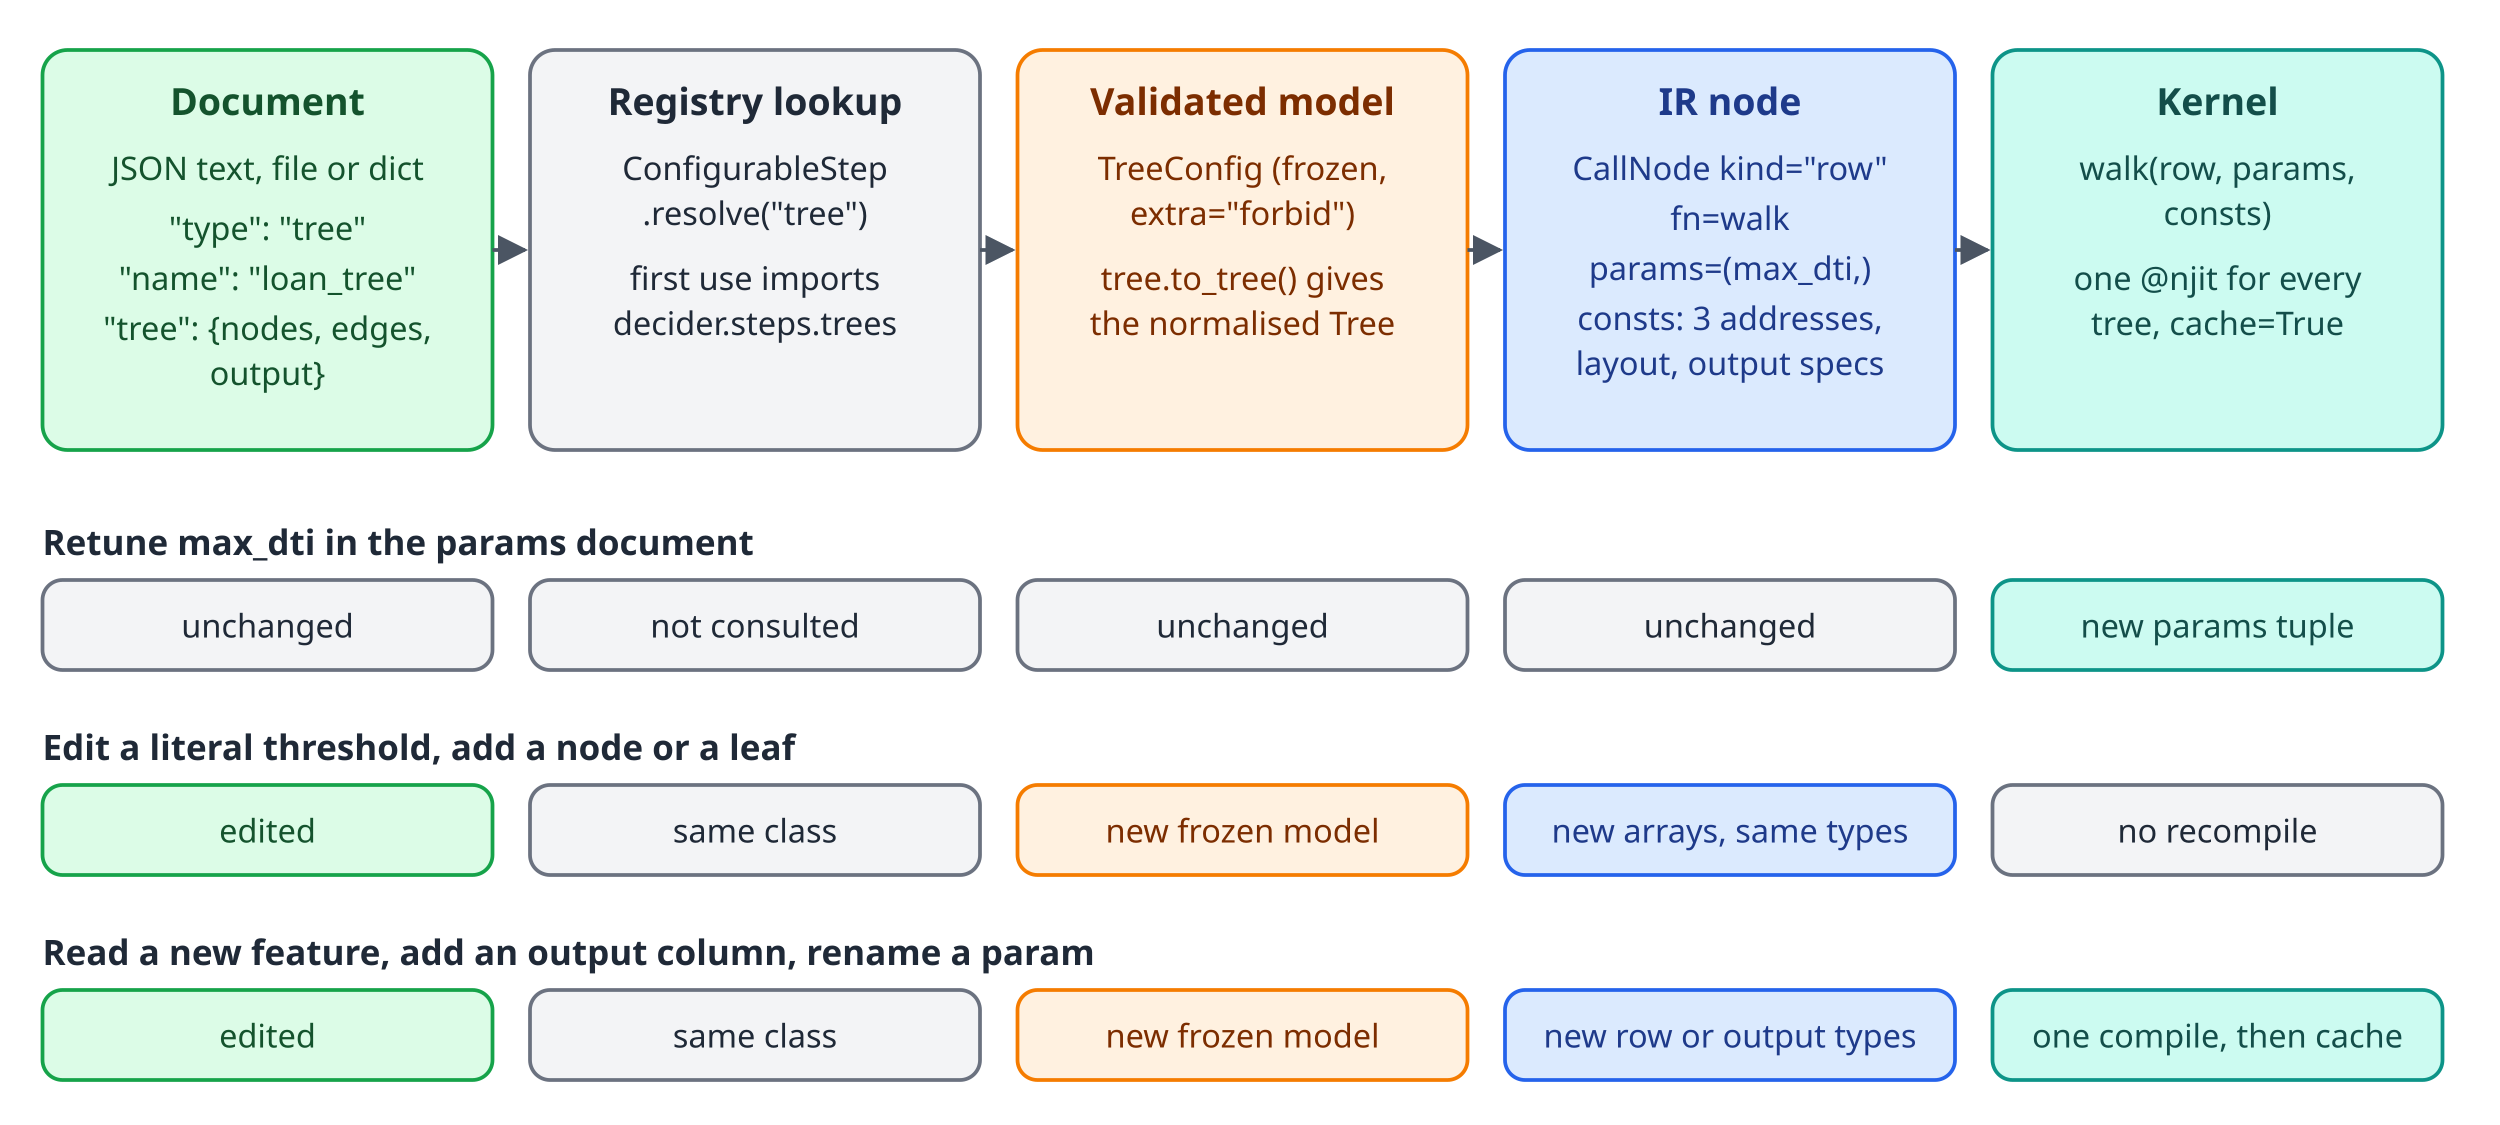
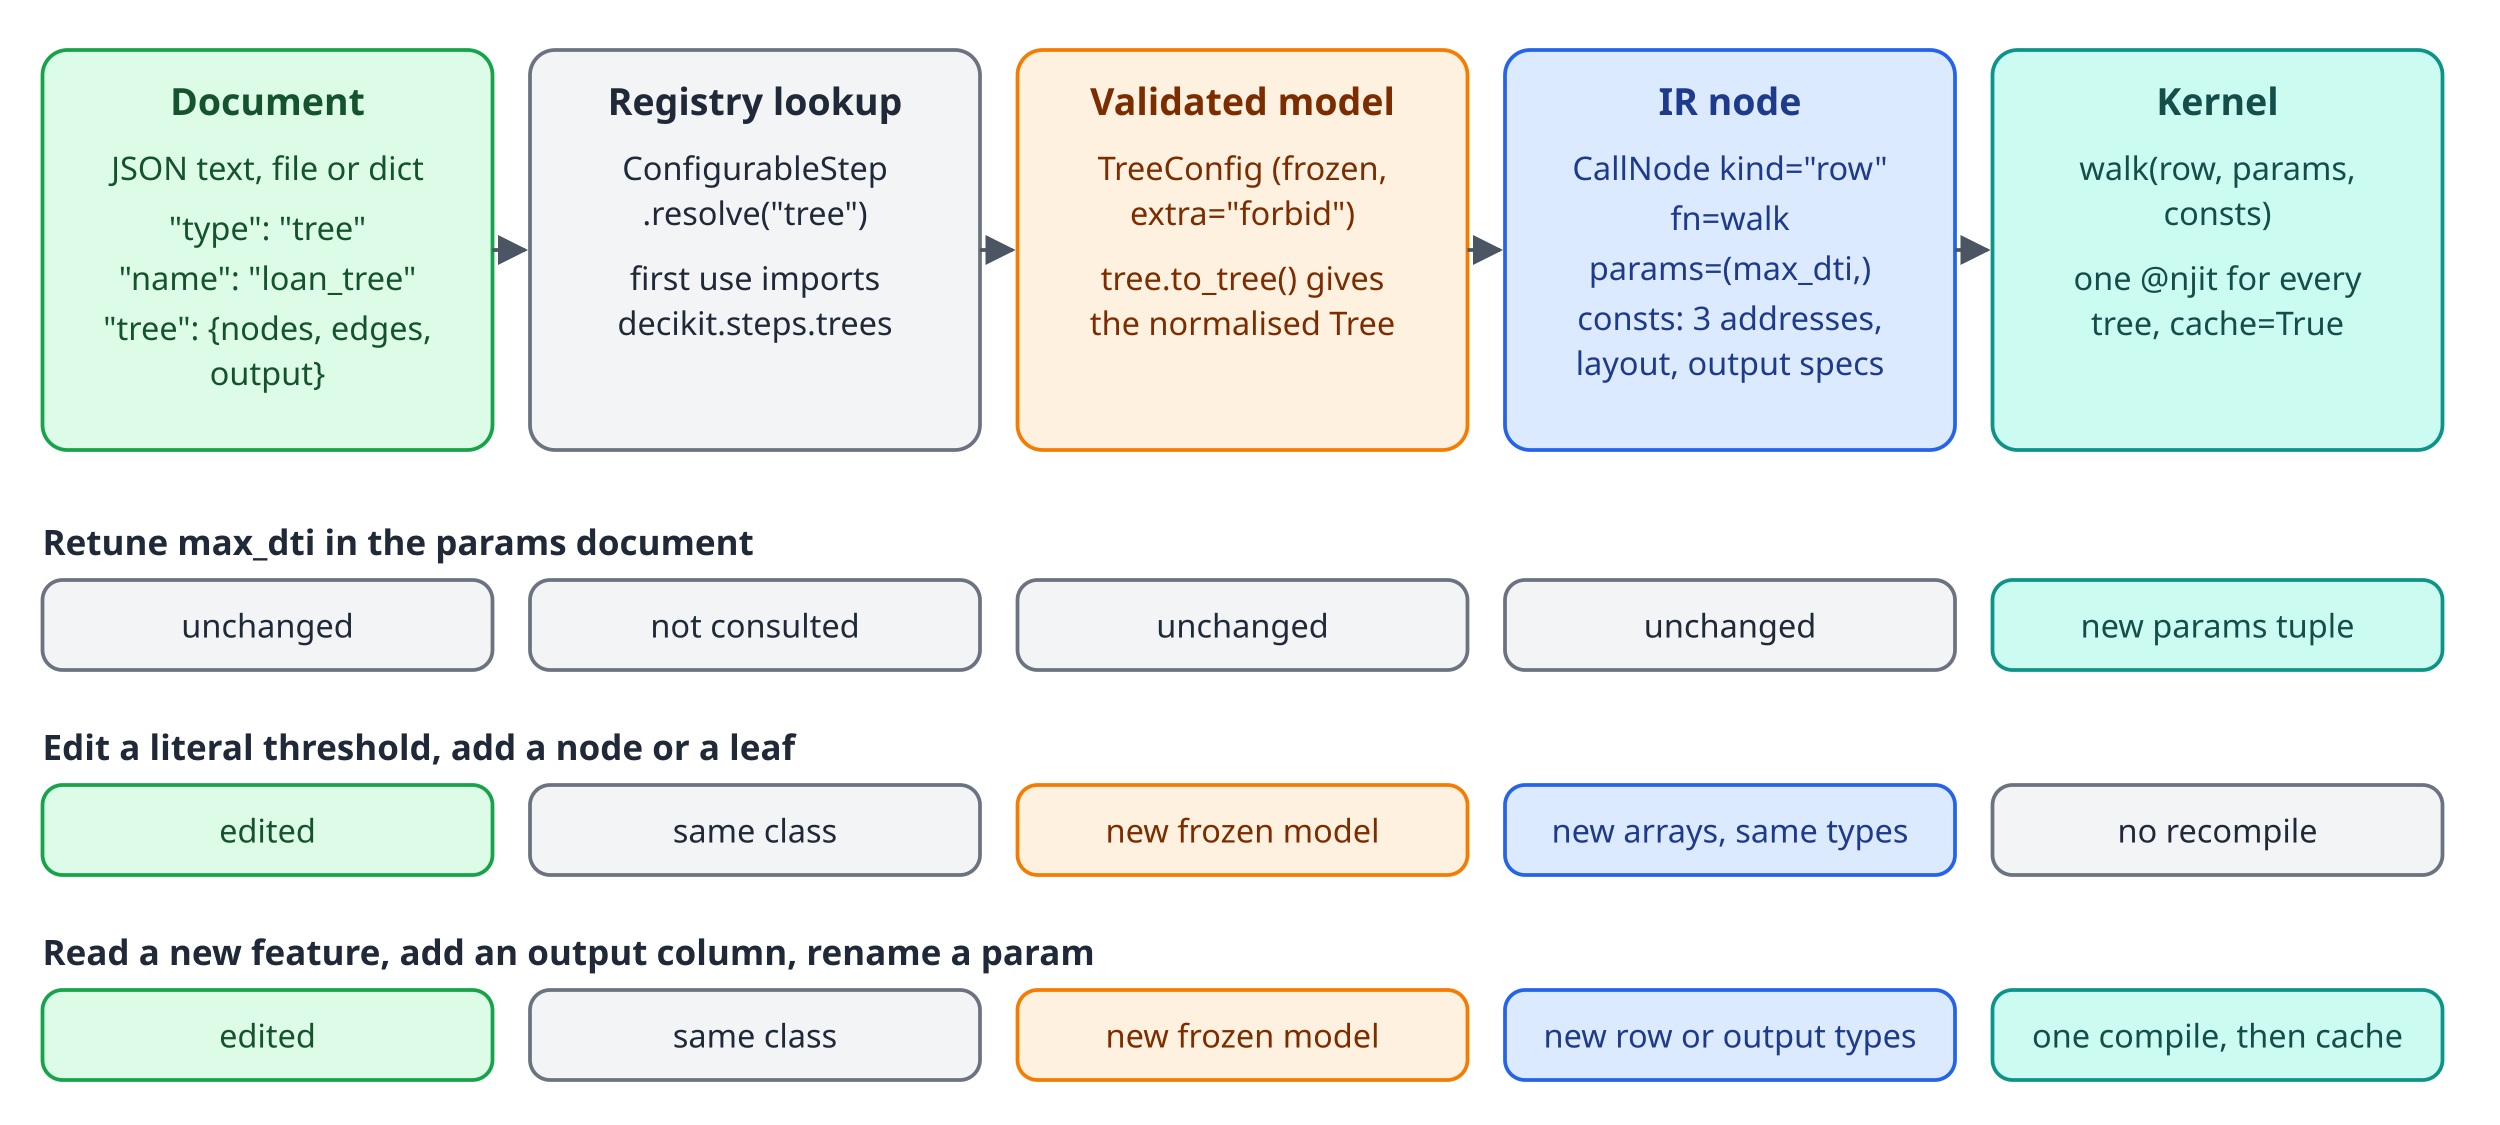
<svg xmlns="http://www.w3.org/2000/svg" viewBox="0 0 1000 450" font-family="system-ui, sans-serif">
  <defs>
    <marker id="arr" viewBox="0 0 10 10" refX="9" refY="5" markerWidth="8" markerHeight="8" orient="auto-start-reverse">
      <path d="M0,0 L10,5 L0,10 z" fill="#4b5563" />
    </marker>
  </defs>
  <rect x="0" y="0" width="1000" height="450" fill="#ffffff" />
  <rect x="17" y="20" width="180" height="160" rx="10" fill="#dcfce7" stroke="#16a34a" stroke-width="1.5" />
  <text x="107" y="46" text-anchor="middle" font-size="15" font-weight="600" fill="#14532d">Document</text>
  <text x="107" y="72" text-anchor="middle" font-size="13" fill="#14532d">JSON text, file or dict</text>
  <text x="107" y="96" text-anchor="middle" font-size="13" fill="#14532d">"type": "tree"</text>
  <text x="107" y="116" text-anchor="middle" font-size="13" fill="#14532d">"name": "loan_tree"</text>
  <text x="107" y="136" text-anchor="middle" font-size="13" fill="#14532d">"tree": {nodes, edges,</text>
  <text x="107" y="154" text-anchor="middle" font-size="13" fill="#14532d">output}</text>
  <rect x="212" y="20" width="180" height="160" rx="10" fill="#f3f4f6" stroke="#6b7280" stroke-width="1.5" />
  <text x="302" y="46" text-anchor="middle" font-size="15" font-weight="600" fill="#1f2937">Registry lookup</text>
  <text x="302" y="72" text-anchor="middle" font-size="13" fill="#1f2937">ConfigurableStep</text>
  <text x="302" y="90" text-anchor="middle" font-size="13" fill="#1f2937">.resolve("tree")</text>
  <text x="302" y="116" text-anchor="middle" font-size="13" fill="#1f2937">first use imports</text>
-   <text x="302" y="134" text-anchor="middle" font-size="13" fill="#1f2937">decider.steps.trees</text>
+   <text x="302" y="134" text-anchor="middle" font-size="13" fill="#1f2937">decikit.steps.trees</text>
  <rect x="407" y="20" width="180" height="160" rx="10" fill="#fff1e0" stroke="#f57c00" stroke-width="1.5" />
  <text x="497" y="46" text-anchor="middle" font-size="15" font-weight="600" fill="#7c2d00">Validated model</text>
  <text x="497" y="72" text-anchor="middle" font-size="13" fill="#7c2d00">TreeConfig (frozen,</text>
  <text x="497" y="90" text-anchor="middle" font-size="13" fill="#7c2d00">extra="forbid")</text>
  <text x="497" y="116" text-anchor="middle" font-size="13" fill="#7c2d00">tree.to_tree() gives</text>
  <text x="497" y="134" text-anchor="middle" font-size="13" fill="#7c2d00">the normalised Tree</text>
  <rect x="602" y="20" width="180" height="160" rx="10" fill="#dbeafe" stroke="#2563eb" stroke-width="1.5" />
  <text x="692" y="46" text-anchor="middle" font-size="15" font-weight="600" fill="#1e3a8a">IR node</text>
  <text x="692" y="72" text-anchor="middle" font-size="13" fill="#1e3a8a">CallNode kind="row"</text>
  <text x="692" y="92" text-anchor="middle" font-size="13" fill="#1e3a8a">fn=walk</text>
  <text x="692" y="112" text-anchor="middle" font-size="13" fill="#1e3a8a">params=(max_dti,)</text>
  <text x="692" y="132" text-anchor="middle" font-size="13" fill="#1e3a8a">consts: 3 addresses,</text>
  <text x="692" y="150" text-anchor="middle" font-size="13" fill="#1e3a8a">layout, output specs</text>
  <rect x="797" y="20" width="180" height="160" rx="10" fill="#ccfbf1" stroke="#0d9488" stroke-width="1.5" />
  <text x="887" y="46" text-anchor="middle" font-size="15" font-weight="600" fill="#134e4a">Kernel</text>
  <text x="887" y="72" text-anchor="middle" font-size="13" fill="#134e4a">walk(row, params,</text>
  <text x="887" y="90" text-anchor="middle" font-size="13" fill="#134e4a">consts)</text>
  <text x="887" y="116" text-anchor="middle" font-size="13" fill="#134e4a">one @njit for every</text>
  <text x="887" y="134" text-anchor="middle" font-size="13" fill="#134e4a">tree, cache=True</text>
  <line x1="197" y1="100" x2="210" y2="100" stroke="#4b5563" stroke-width="1.5" marker-end="url(#arr)" />
  <line x1="392" y1="100" x2="405" y2="100" stroke="#4b5563" stroke-width="1.5" marker-end="url(#arr)" />
  <line x1="587" y1="100" x2="600" y2="100" stroke="#4b5563" stroke-width="1.5" marker-end="url(#arr)" />
  <line x1="782" y1="100" x2="795" y2="100" stroke="#4b5563" stroke-width="1.5" marker-end="url(#arr)" />
  <text x="17" y="222" font-size="14" font-weight="600" fill="#1f2937">Retune max_dti in the params document</text>
  <rect x="17" y="232" width="180" height="36" rx="8" fill="#f3f4f6" stroke="#6b7280" stroke-width="1.5" />
  <text x="107" y="255" text-anchor="middle" font-size="13" fill="#1f2937">unchanged</text>
  <rect x="212" y="232" width="180" height="36" rx="8" fill="#f3f4f6" stroke="#6b7280" stroke-width="1.5" />
  <text x="302" y="255" text-anchor="middle" font-size="13" fill="#1f2937">not consulted</text>
  <rect x="407" y="232" width="180" height="36" rx="8" fill="#f3f4f6" stroke="#6b7280" stroke-width="1.5" />
  <text x="497" y="255" text-anchor="middle" font-size="13" fill="#1f2937">unchanged</text>
  <rect x="602" y="232" width="180" height="36" rx="8" fill="#f3f4f6" stroke="#6b7280" stroke-width="1.5" />
  <text x="692" y="255" text-anchor="middle" font-size="13" fill="#1f2937">unchanged</text>
  <rect x="797" y="232" width="180" height="36" rx="8" fill="#ccfbf1" stroke="#0d9488" stroke-width="1.5" />
  <text x="887" y="255" text-anchor="middle" font-size="13" fill="#134e4a">new params tuple</text>
  <text x="17" y="304" font-size="14" font-weight="600" fill="#1f2937">Edit a literal threshold, add a node or a leaf</text>
  <rect x="17" y="314" width="180" height="36" rx="8" fill="#dcfce7" stroke="#16a34a" stroke-width="1.5" />
  <text x="107" y="337" text-anchor="middle" font-size="13" fill="#14532d">edited</text>
  <rect x="212" y="314" width="180" height="36" rx="8" fill="#f3f4f6" stroke="#6b7280" stroke-width="1.5" />
  <text x="302" y="337" text-anchor="middle" font-size="13" fill="#1f2937">same class</text>
  <rect x="407" y="314" width="180" height="36" rx="8" fill="#fff1e0" stroke="#f57c00" stroke-width="1.5" />
  <text x="497" y="337" text-anchor="middle" font-size="13" fill="#7c2d00">new frozen model</text>
  <rect x="602" y="314" width="180" height="36" rx="8" fill="#dbeafe" stroke="#2563eb" stroke-width="1.5" />
  <text x="692" y="337" text-anchor="middle" font-size="13" fill="#1e3a8a">new arrays, same types</text>
  <rect x="797" y="314" width="180" height="36" rx="8" fill="#f3f4f6" stroke="#6b7280" stroke-width="1.5" />
  <text x="887" y="337" text-anchor="middle" font-size="13" fill="#1f2937">no recompile</text>
  <text x="17" y="386" font-size="14" font-weight="600" fill="#1f2937">Read a new feature, add an output column, rename a param</text>
  <rect x="17" y="396" width="180" height="36" rx="8" fill="#dcfce7" stroke="#16a34a" stroke-width="1.5" />
  <text x="107" y="419" text-anchor="middle" font-size="13" fill="#14532d">edited</text>
  <rect x="212" y="396" width="180" height="36" rx="8" fill="#f3f4f6" stroke="#6b7280" stroke-width="1.5" />
  <text x="302" y="419" text-anchor="middle" font-size="13" fill="#1f2937">same class</text>
  <rect x="407" y="396" width="180" height="36" rx="8" fill="#fff1e0" stroke="#f57c00" stroke-width="1.5" />
  <text x="497" y="419" text-anchor="middle" font-size="13" fill="#7c2d00">new frozen model</text>
  <rect x="602" y="396" width="180" height="36" rx="8" fill="#dbeafe" stroke="#2563eb" stroke-width="1.5" />
  <text x="692" y="419" text-anchor="middle" font-size="13" fill="#1e3a8a">new row or output types</text>
  <rect x="797" y="396" width="180" height="36" rx="8" fill="#ccfbf1" stroke="#0d9488" stroke-width="1.5" />
  <text x="887" y="419" text-anchor="middle" font-size="13" fill="#134e4a">one compile, then cache</text>
</svg>
